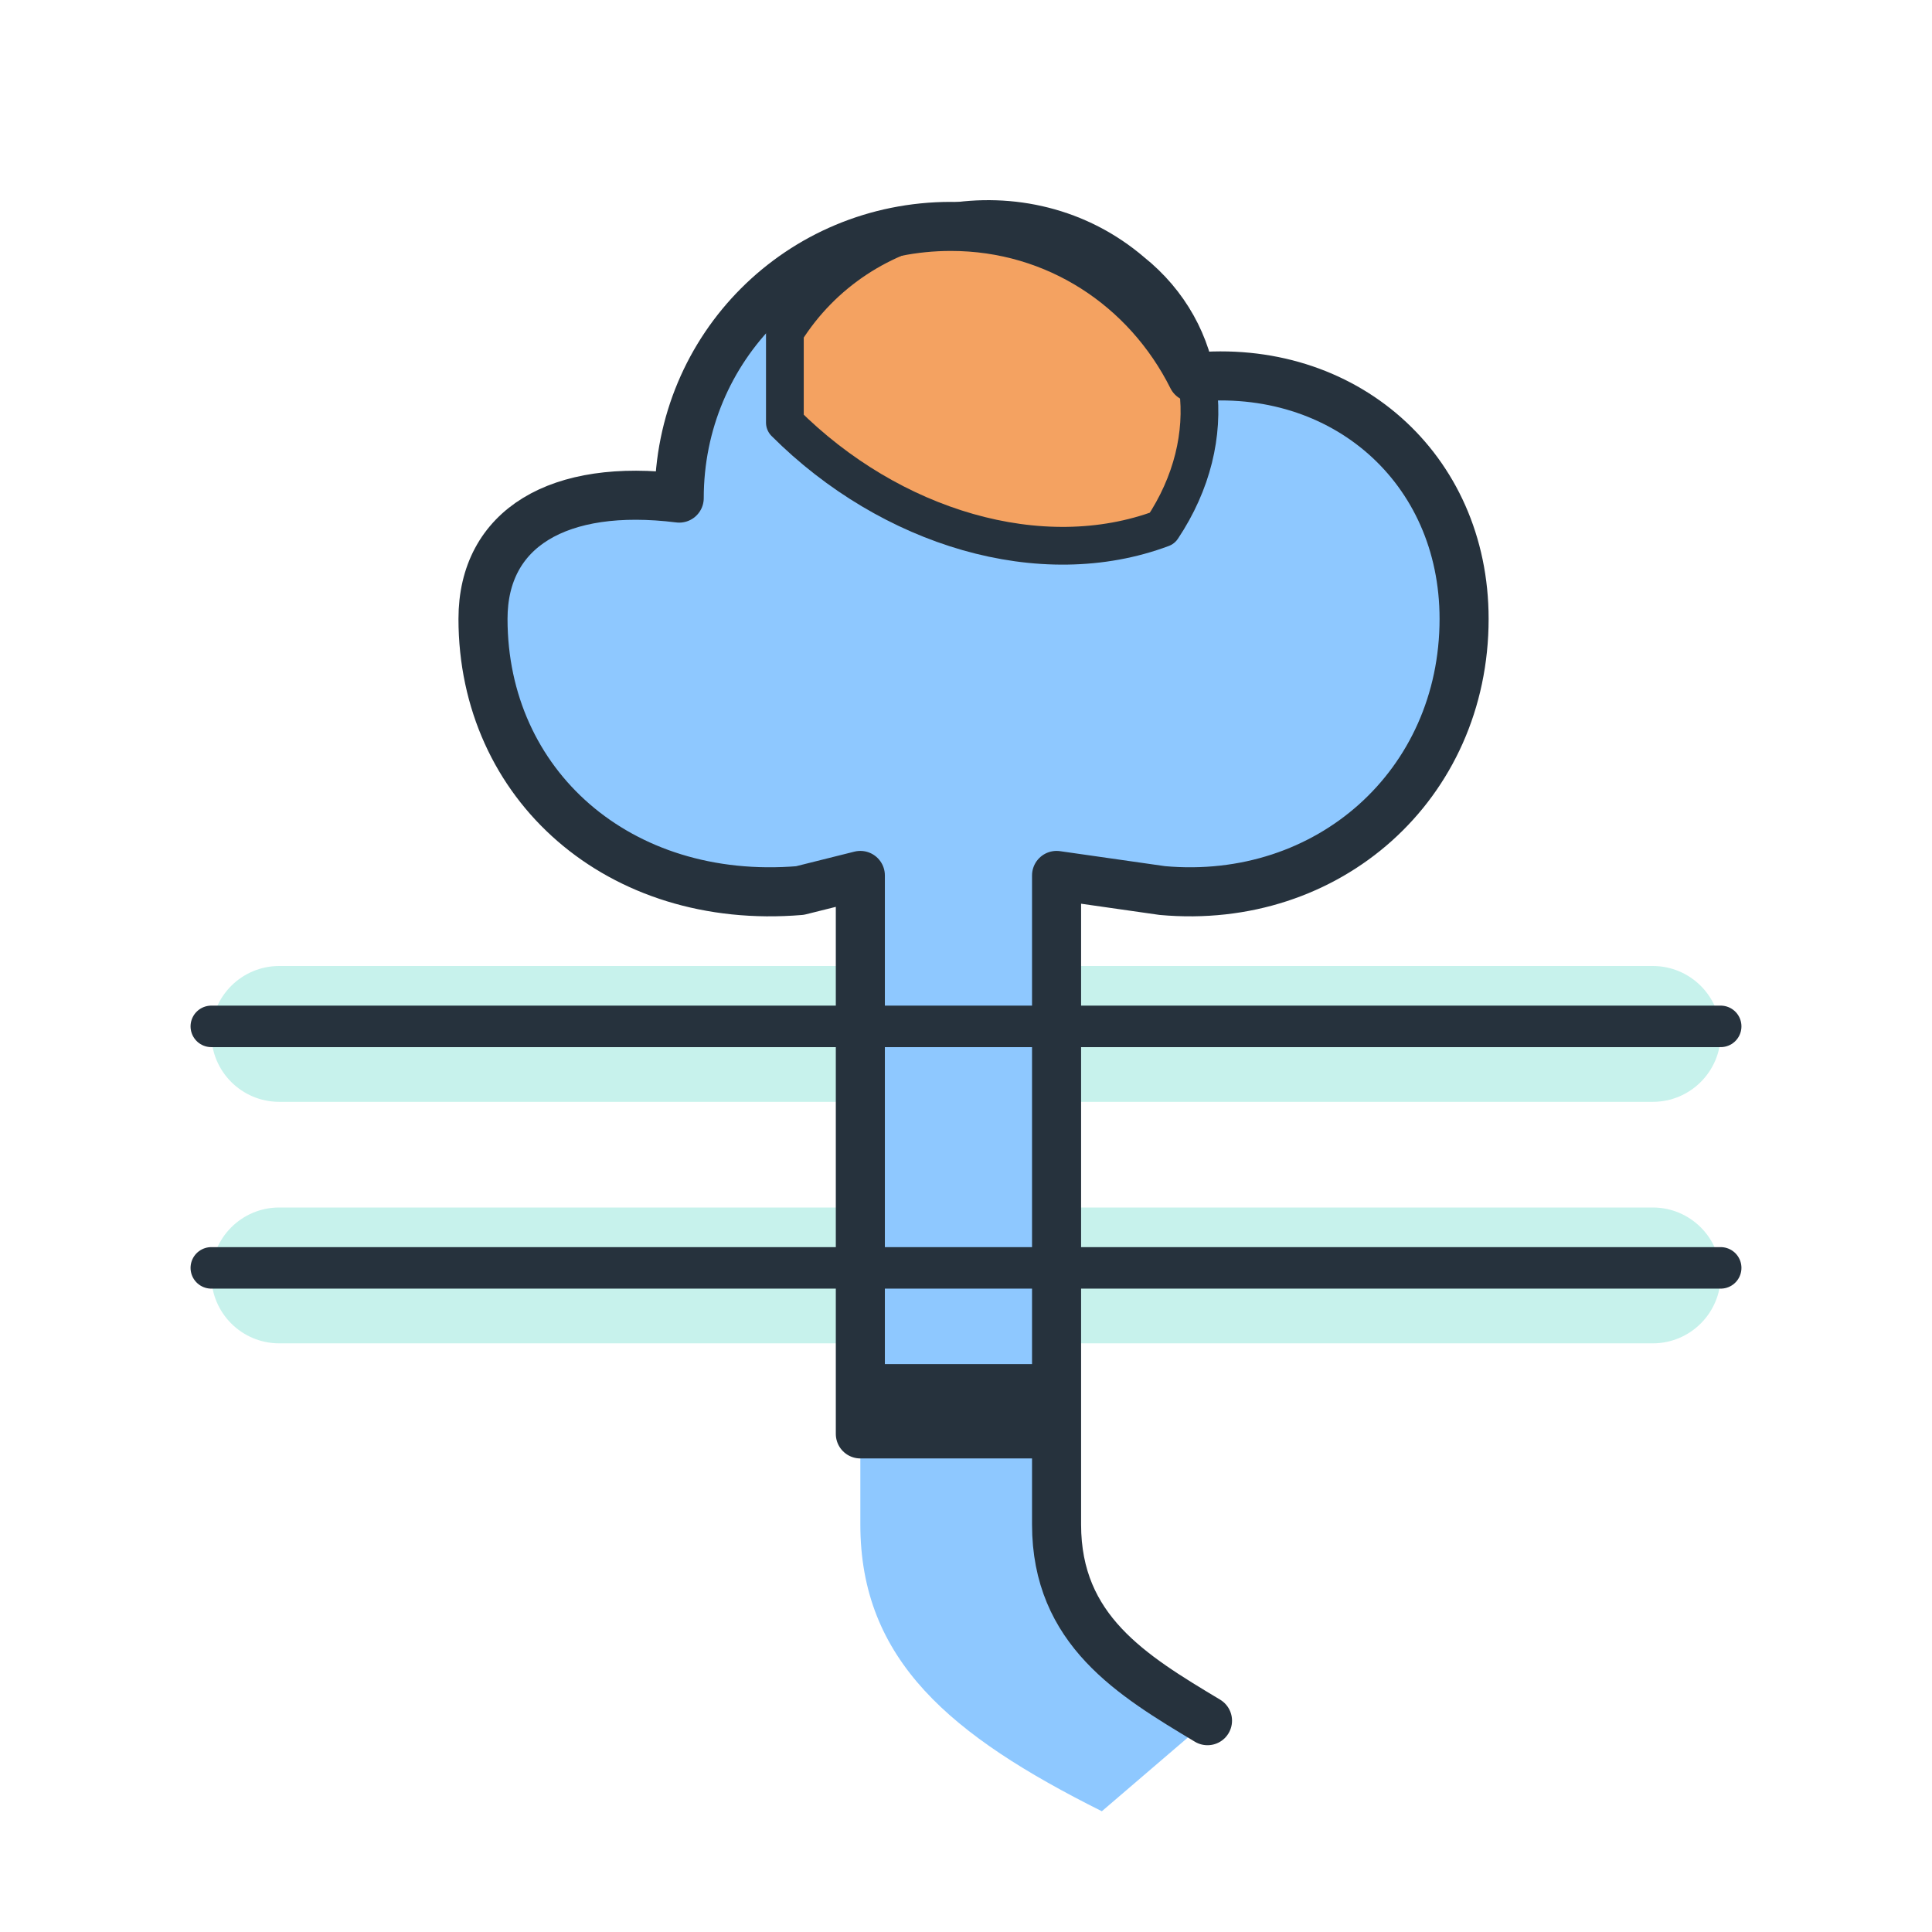
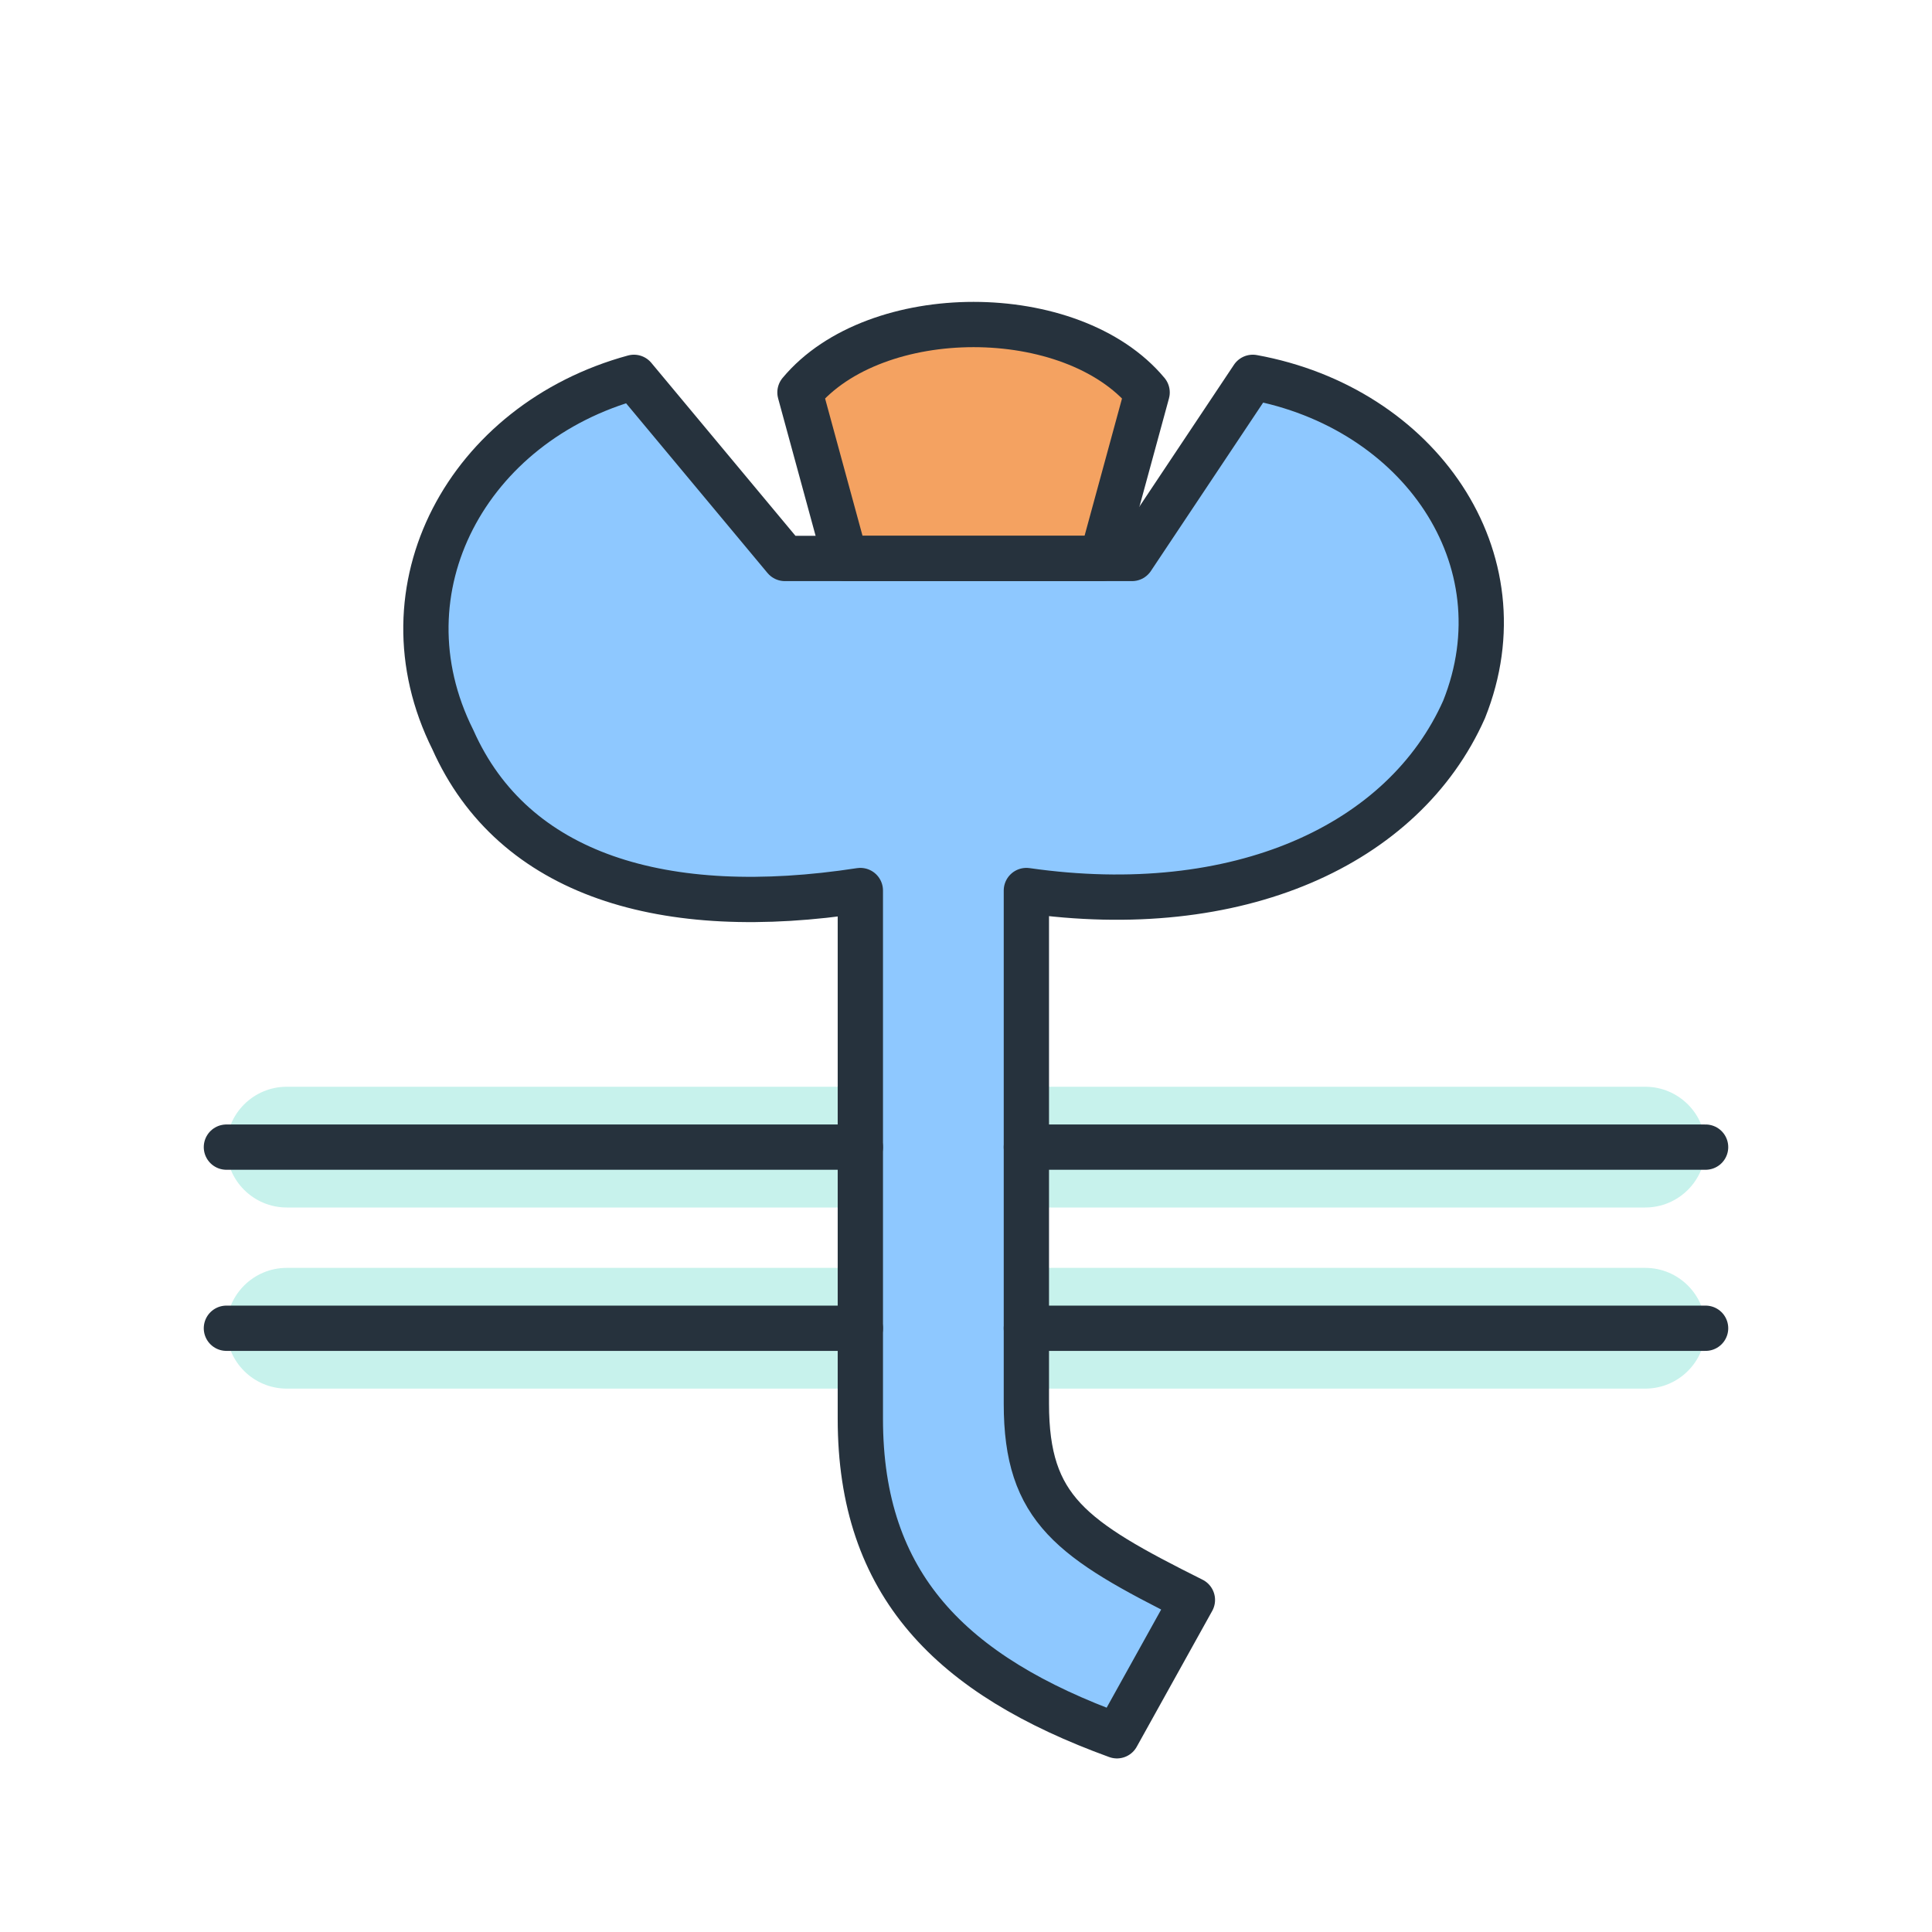
<svg xmlns="http://www.w3.org/2000/svg" viewBox="0 0 128 128" role="img" aria-labelledby="title desc">
-   <g data-region="membrane" fill="#C7F2EC">
-     <rect x="14" y="64" width="100" height="9" rx="4.5" />
-     <rect x="14" y="80" width="100" height="9" rx="4.5" />
+   <g data-region="membrane" fill="#C7F2EC" stroke="none">
+     <rect x="15" y="72" width="98" height="8" rx="4" />
+     <rect x="15" y="84" width="98" height="8" rx="4" />
  </g>
-   <g data-region="receptor" fill="#8EC8FF">
-     <path d="M45 33c0-10 8-18 18-18 7 0 13 4 16 10 10-1 18 6 18 16 0 11-9 19-20 18l-7-1v37H57V58l-4 1c-12 1-21-7-21-18 0-6 5-9 13-8z" />
-     <path d="M57 92h13v9c0 7 5 10 10 13l-7 6c-10-5-16-10-16-19z" />
+   <g data-region="receptor" fill="#8EC8FF" stroke="none">
+     <path d="M42 25c-11 3-17 14-12 24 4 9 14 12 27 10v35c0 11 6 17 17 21l5-9c-8-4-11-6-11-13V59c14 2 25-3 29-12 4-10-3-20-14-22l-8 12H52l-10-12z" />
  </g>
-   <path data-region="ligand" fill="#F4A261" d="M52 22c5-8 16-10 23-4 5 4 6 11 2 17-8 3-18 0-25-7z" />
-   <g data-region="outline" fill="none" stroke="#26323D" stroke-linecap="round" stroke-linejoin="round">
-     <path d="M14 68h100M14 84h100" stroke-width="2.75" />
-     <path d="M45 33c0-10 8-18 18-18 7 0 13 4 16 10 10-1 18 6 18 16 0 11-9 19-20 18l-7-1v37H57V58l-4 1c-12 1-21-7-21-18 0-6 5-9 13-8zM57 92h13v9c0 7 5 10 10 13" stroke-width="3.25" />
-     <path d="M52 22c5-8 16-10 23-4 5 4 6 11 2 17-8 3-18 0-25-7z" stroke-width="2.5" />
+   <g data-region="ligand" fill="#F4A261" stroke="none">
+     <path d="M53 26c5-6 18-6 23 0l-3 11H56l-3-11z" />
+   </g>
+   <g data-region="outline" fill="none" stroke="#26323D" stroke-linecap="round" stroke-linejoin="round" stroke-width="3">
+     <path d="M42 25c-11 3-17 14-12 24 4 9 14 12 27 10v35c0 11 6 17 17 21l5-9c-8-4-11-6-11-13V59c14 2 25-3 29-12 4-10-3-20-14-22l-8 12H52l-10-12z" />
+     <path d="M15 76h42M68 76h45M15 88h42M68 88h45" />
+     <path d="M53 26c5-6 18-6 23 0l-3 11H56l-3-11z" />
  </g>
</svg>
